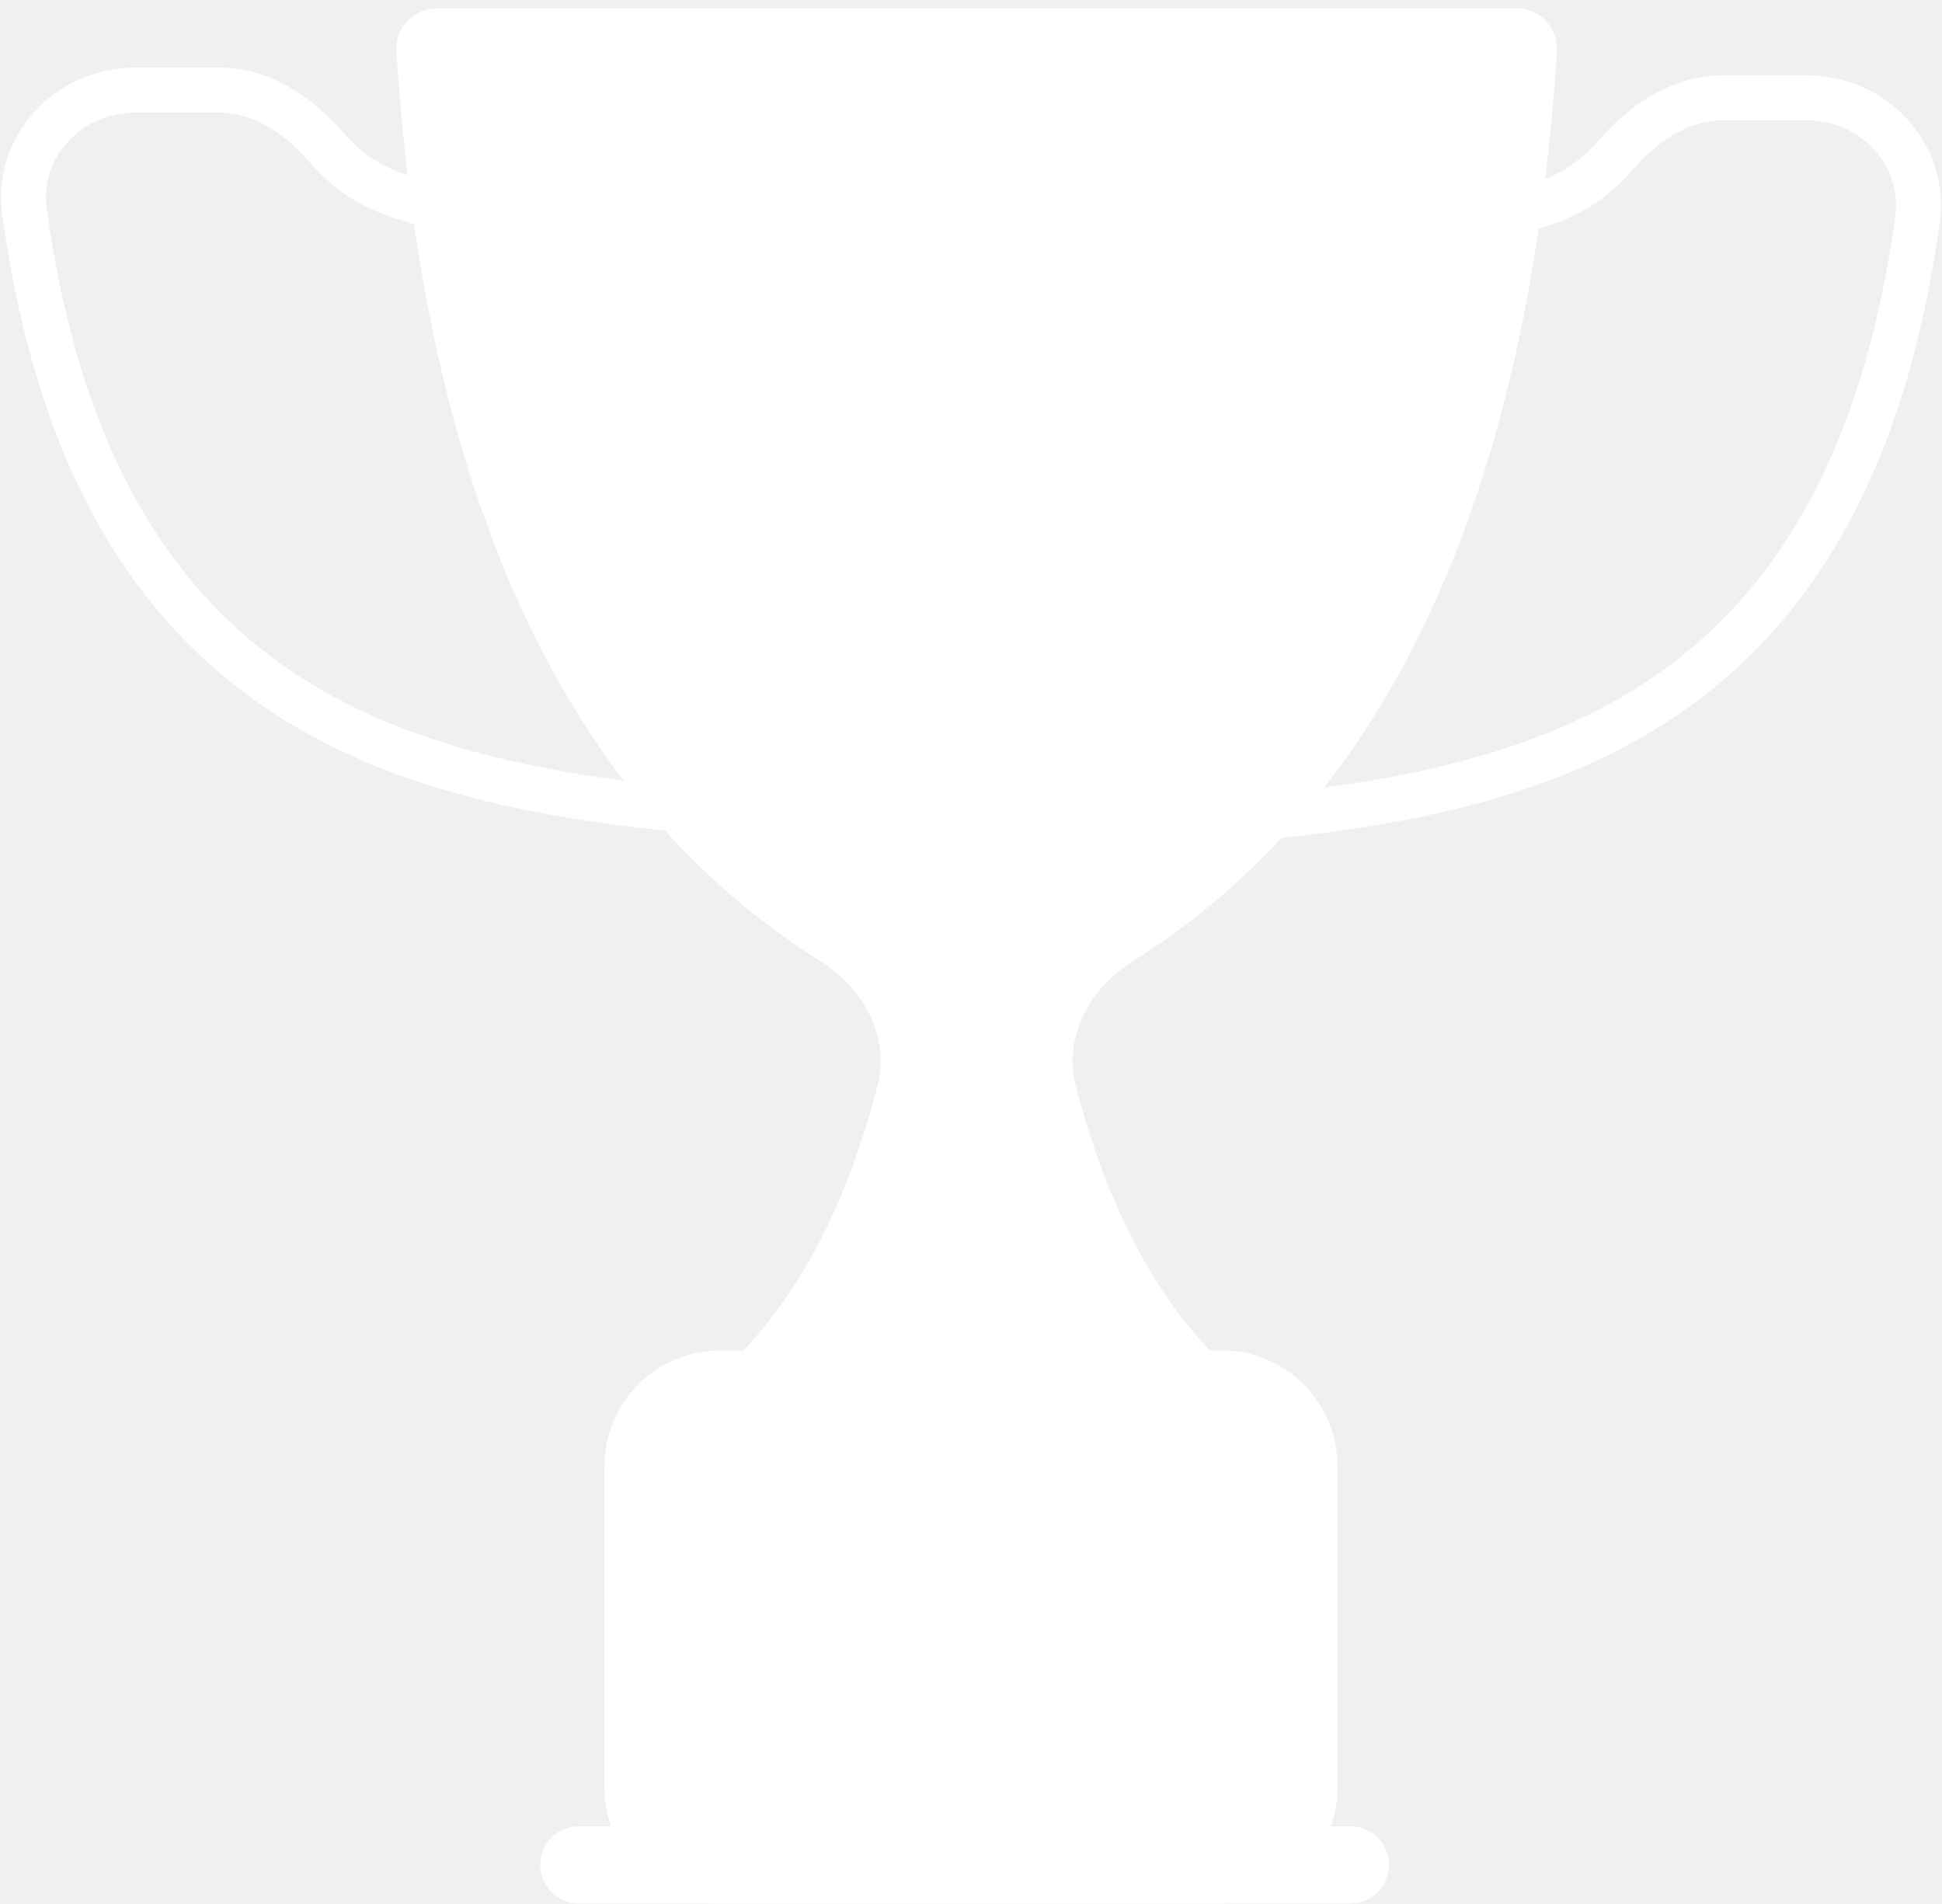
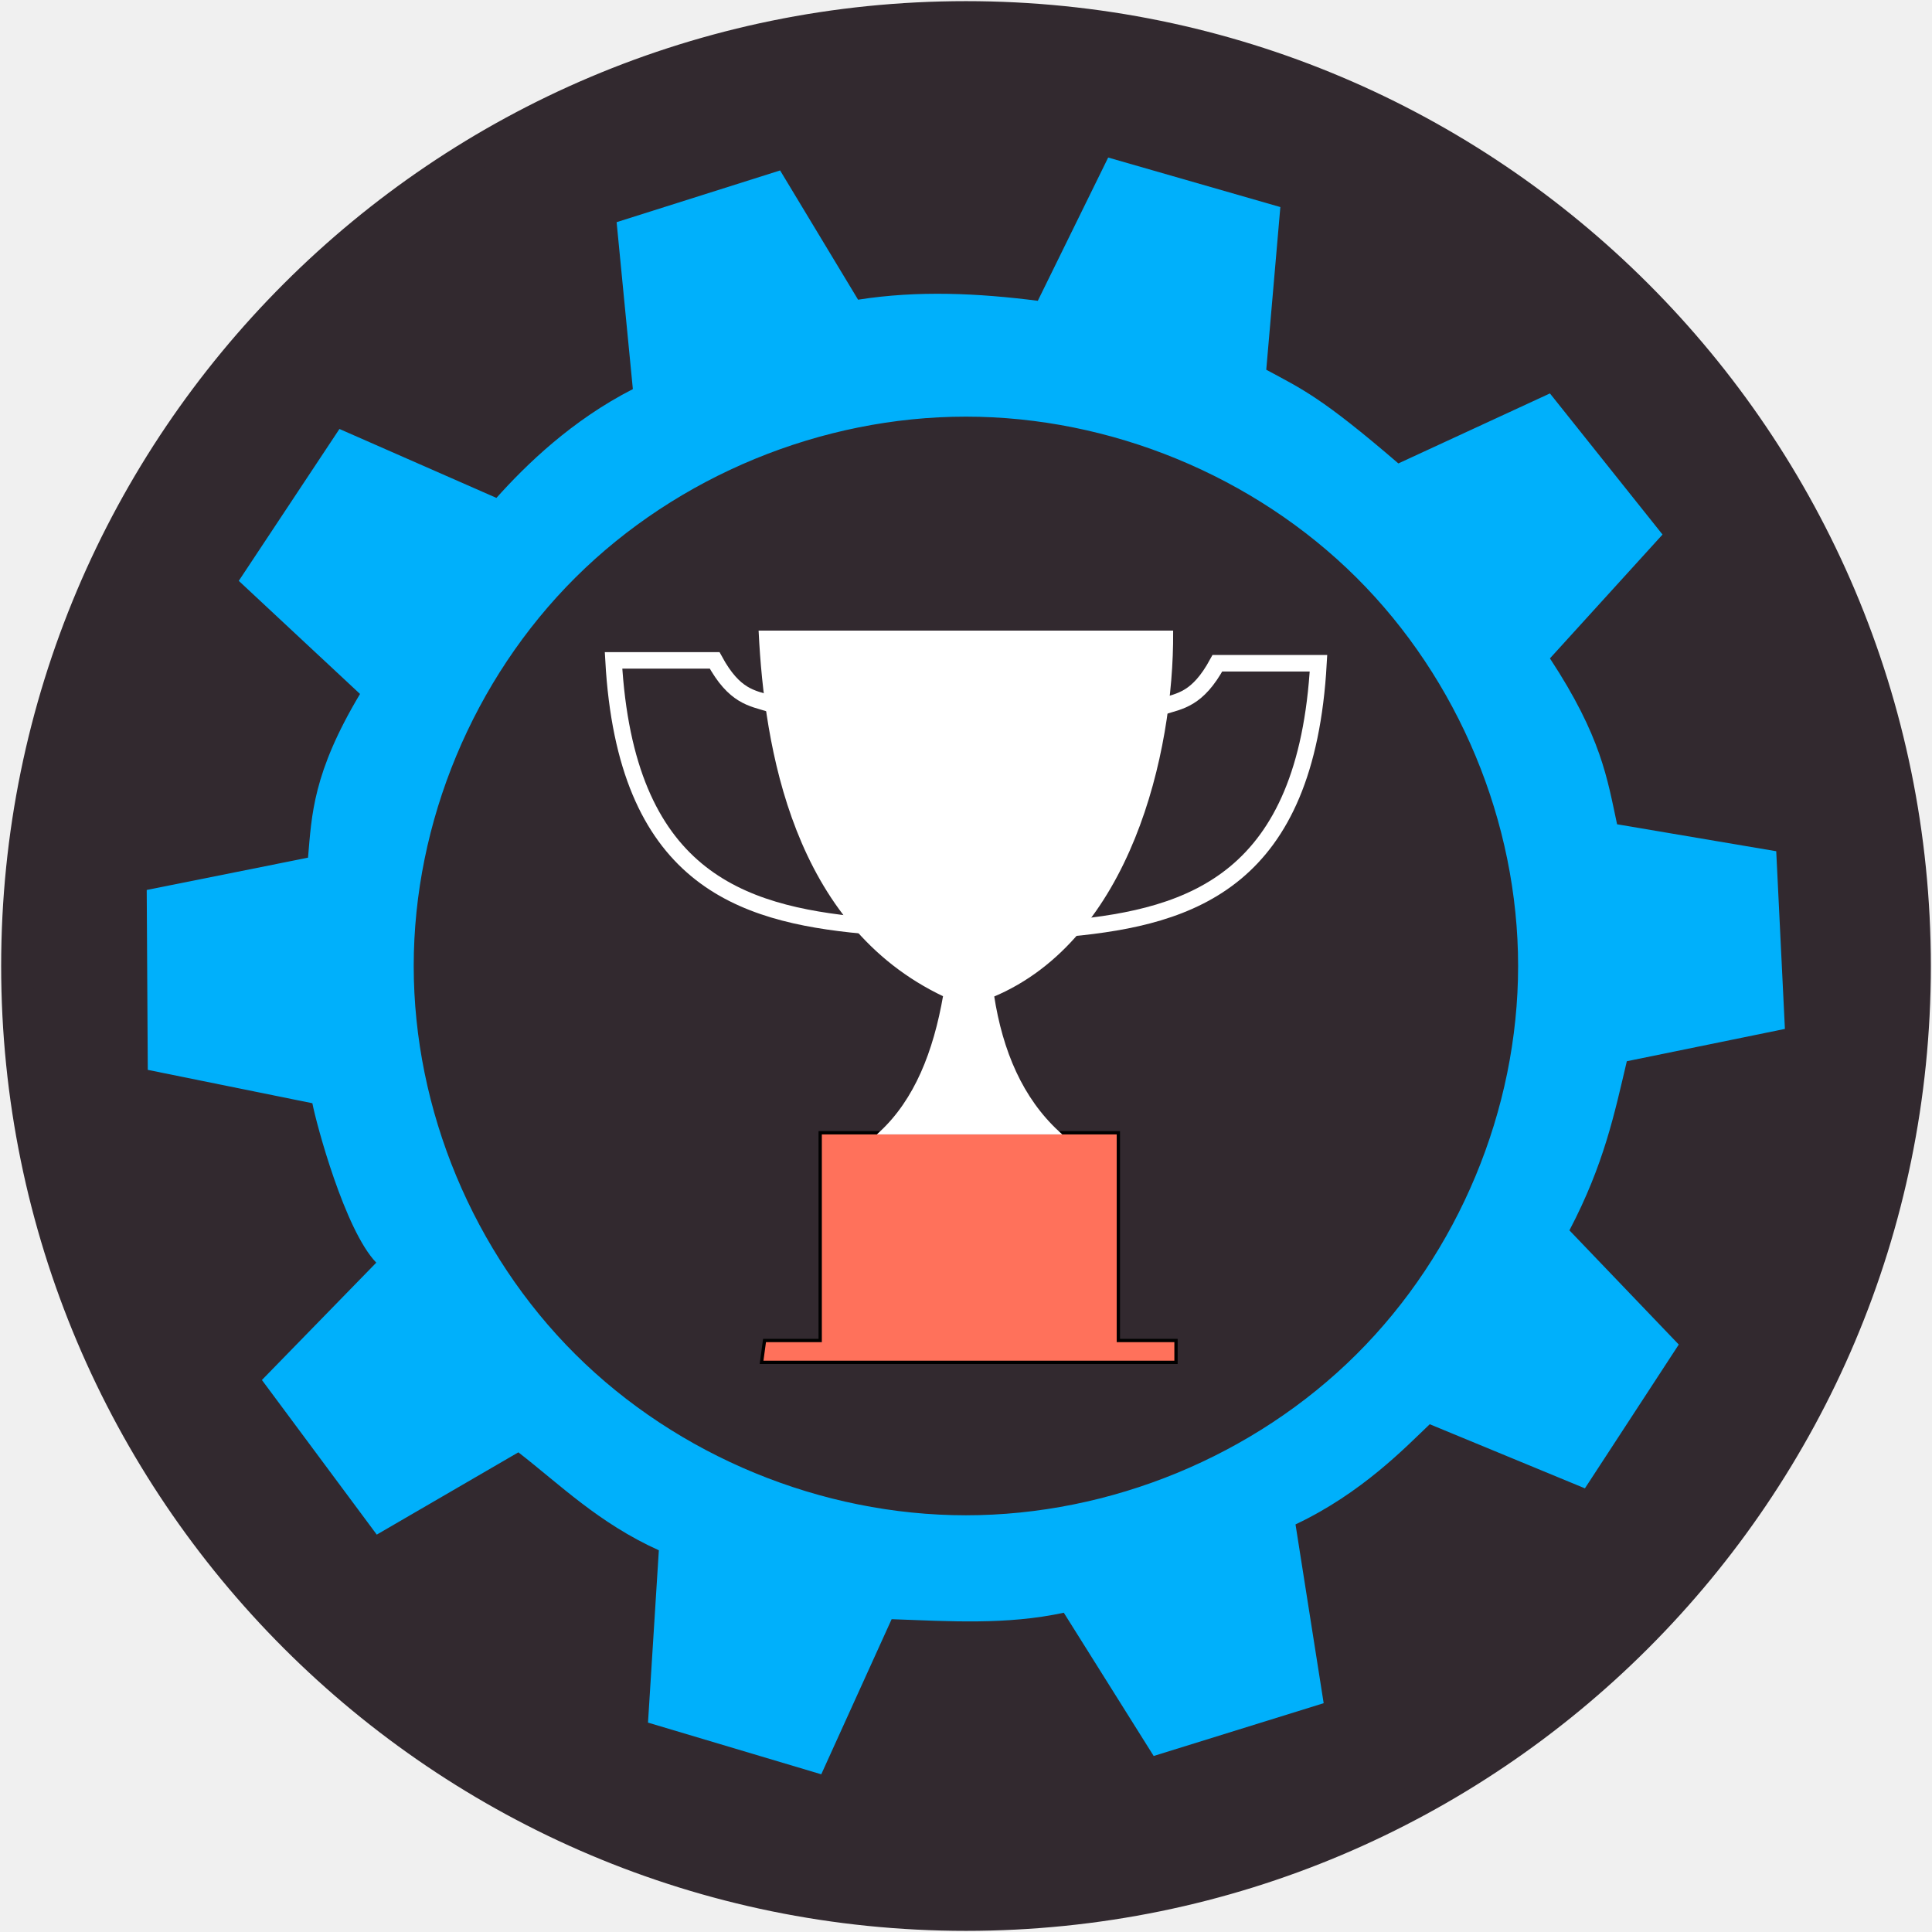
- <svg xmlns="http://www.w3.org/2000/svg" width="151" height="148" viewBox="0 0 151 148" fill="none">
-   <path fill-rule="evenodd" clip-rule="evenodd" d="M63.986 74.445C67.419 76.593 69.586 80.507 68.583 84.429C66.385 93.024 62.901 100.334 57.554 105.78C57.192 106.149 57.448 106.79 57.965 106.79H93.913C94.43 106.79 94.686 106.149 94.324 105.78C88.977 100.334 85.493 93.024 83.295 84.429C82.292 80.507 84.459 76.593 87.892 74.445C113.425 58.467 119.275 26.353 120.71 3.961C120.813 2.347 119.523 1 117.905 1H33.973C32.355 1 31.065 2.347 31.168 3.961C32.603 26.353 38.453 58.467 63.986 74.445Z" fill="white" />
-   <path d="M94.324 105.78L94.573 105.535L94.324 105.78ZM120.71 3.961L121.058 3.983L120.71 3.961ZM68.583 84.429L68.245 84.343L68.583 84.429ZM63.986 74.445L64.171 74.149L63.986 74.445ZM83.295 84.429L82.957 84.516L83.295 84.429ZM87.892 74.445L87.707 74.149L87.892 74.445ZM57.554 105.78L57.803 106.024L57.554 105.78ZM57.803 106.024C63.207 100.52 66.713 93.148 68.921 84.516L68.245 84.343C66.056 92.901 62.595 100.147 57.305 105.535L57.803 106.024ZM57.965 107.139H93.913V106.441H57.965V107.139ZM94.573 105.535C89.283 100.147 85.822 92.901 83.633 84.343L82.957 84.516C85.165 93.148 88.671 100.52 94.075 106.024L94.573 105.535ZM88.077 74.741C113.77 58.663 119.624 26.38 121.058 3.983L120.362 3.938C118.927 26.327 113.08 58.271 87.707 74.149L88.077 74.741ZM117.905 0.651H33.973V1.349H117.905V0.651ZM64.171 74.149C38.798 58.271 32.951 26.327 31.517 3.938L30.82 3.983C32.255 26.38 38.108 58.663 63.801 74.741L64.171 74.149ZM33.973 0.651C32.158 0.651 30.703 2.163 30.82 3.983L31.517 3.938C31.426 2.53 32.552 1.349 33.973 1.349V0.651ZM93.913 107.139C94.756 107.139 95.141 106.114 94.573 105.535L94.075 106.024C94.232 106.184 94.105 106.441 93.913 106.441V107.139ZM121.058 3.983C121.175 2.163 119.72 0.651 117.905 0.651V1.349C119.326 1.349 120.452 2.53 120.362 3.938L121.058 3.983ZM68.921 84.516C69.972 80.407 67.696 76.354 64.171 74.149L63.801 74.741C67.142 76.831 69.201 80.606 68.245 84.343L68.921 84.516ZM83.633 84.343C82.678 80.606 84.736 76.831 88.077 74.741L87.707 74.149C84.183 76.354 81.906 80.407 82.957 84.516L83.633 84.343ZM57.305 105.535C56.737 106.114 57.122 107.139 57.965 107.139V106.441C57.773 106.441 57.646 106.184 57.803 106.024L57.305 105.535Z" fill="white" />
-   <path d="M34.004 16.14C31.166 15.248 28.363 14.874 25.354 11.424C23.188 8.941 20.317 7 17.023 7H10.517C5.349 7 1.193 11.374 1.904 16.493C7.102 53.899 29.514 60.742 53.637 63.022" stroke="white" stroke-width="3.491" />
-   <path d="M116.996 16.744C119.834 15.853 122.638 15.479 125.646 12.029C127.812 9.545 130.683 7.605 133.978 7.605H140.483C145.651 7.605 149.807 11.979 149.096 17.098C143.898 54.504 121.486 61.347 97.363 63.627" stroke="white" stroke-width="3.491" />
-   <rect x="47" y="105" width="57" height="43" rx="9" fill="white" />
-   <rect x="42" y="142" width="66" height="6" rx="3" fill="white" />
+ <svg xmlns="http://www.w3.org/2000/svg" width="155" height="155" viewBox="0 0 155 155" fill="none">
+   <g clip-path="url(#clip0_1373_402)">
+     <path d="M77.5 153.605C119.532 153.605 153.605 119.531 153.605 77.5C153.605 35.468 119.532 1.395 77.5 1.395C35.469 1.395 1.396 35.468 1.396 77.5C1.396 119.531 35.469 153.605 77.5 153.605Z" fill="#32292F" stroke="#32292F" stroke-width="2.606" />
+     <g filter="url(#filter0_f_1373_402)">
+       <g opacity="0.994" filter="url(#filter1_f_1373_402)">
+         <path d="M88.907 12.639L83.261 24.132C78.477 23.523 73.661 23.285 68.842 24.044L62.586 13.674L49.47 17.824L50.773 31.218C45.881 33.714 42.216 37.278 39.827 39.946L27.233 34.415L19.156 46.601L28.884 55.675C25.097 62.018 25.012 65.358 24.712 68.808L11.771 71.4L11.856 85.833L25.061 88.51C25.378 90.171 27.672 98.703 30.188 101.3L21.013 110.714L30.227 123.119L41.588 116.517C44.914 119.096 48.037 122.201 52.858 124.376L51.988 138.201L65.888 142.348L71.534 129.904C76.138 130.067 80.742 130.381 85.346 129.385L92.557 140.878L106.195 136.643L103.936 122.299C109.258 119.79 112.794 116.078 114.705 114.263L127.154 119.406L134.684 107.87L125.911 98.708C128.691 93.411 129.529 89.322 130.516 85.141L143.199 82.548L142.503 68.292L129.735 66.13C128.951 62.499 128.489 59.123 124.348 52.821L133.381 42.885L124.348 31.564L112.188 37.18C106.014 31.869 104.465 31.214 101.589 29.664L102.719 16.612L88.907 12.639ZM77.492 33.426C89.09 33.426 100.617 38.174 108.818 46.332C117.019 54.491 121.795 65.959 121.795 77.497C121.795 89.035 117.019 100.503 108.818 108.661C100.617 116.82 89.09 121.568 77.492 121.568C65.893 121.568 54.369 116.82 46.168 108.661C37.967 100.503 33.191 89.035 33.191 77.497C33.191 65.959 37.967 54.491 46.168 46.332C54.369 38.174 65.893 33.426 77.492 33.426Z" fill="#00B1FC" />
+       </g>
+     </g>
+     <g filter="url(#filter2_f_1373_402)">
+       <path d="M61.337 107.544H65.802V90.879H89.724V107.544H94.349V109.298H61.098L61.337 107.544Z" fill="#FF715B" />
+       <path d="M61.337 107.544H65.802V90.879H89.724V107.544H94.349V109.298H61.098L61.337 107.544Z" stroke="black" stroke-width="0.265" />
+     </g>
+     <path d="M70.686 90.879C73.472 88.281 75.012 84.437 75.805 79.847C63.681 74.137 61.454 59.843 61 50.724H93.987C94.041 60.416 90.571 75.282 79.618 79.865C80.317 84.386 81.938 88.165 84.88 90.879H70.686Z" fill="white" stroke="white" stroke-width="0.265" />
+     <path d="M61.75 56.45C60.325 56.003 58.923 55.899 57.333 52.981H49.223C50.193 70.36 59.319 73.311 69.202 74.246" stroke="white" stroke-width="1.325" />
+     <path d="M93.251 56.68C94.676 56.232 96.078 56.128 97.668 53.211H105.779C104.808 70.589 95.682 73.541 85.799 74.475" stroke="white" stroke-width="1.325" />
+   </g>
+   <defs>
+     <filter id="filter0_f_1373_402" x="11.769" y="12.637" width="131.43" height="129.712" filterUnits="userSpaceOnUse" color-interpolation-filters="sRGB">
+       <feFlood flood-opacity="0" result="BackgroundImageFix" />
+       <feBlend mode="normal" in="SourceGraphic" in2="BackgroundImageFix" result="shape" />
+       <feGaussianBlur stdDeviation="0.001" result="effect1_foregroundBlur_1373_402" />
+     </filter>
+     <filter id="filter1_f_1373_402" x="11.769" y="12.637" width="131.43" height="129.712" filterUnits="userSpaceOnUse" color-interpolation-filters="sRGB">
+       <feFlood flood-opacity="0" result="BackgroundImageFix" />
+       <feBlend mode="normal" in="SourceGraphic" in2="BackgroundImageFix" result="shape" />
+       <feGaussianBlur stdDeviation="0.001" result="effect1_foregroundBlur_1373_402" />
+     </filter>
+     <filter id="filter2_f_1373_402" x="60.946" y="90.745" width="33.537" height="18.686" filterUnits="userSpaceOnUse" color-interpolation-filters="sRGB">
+       <feFlood flood-opacity="0" result="BackgroundImageFix" />
+       <feBlend mode="normal" in="SourceGraphic" in2="BackgroundImageFix" result="shape" />
+       <feGaussianBlur stdDeviation="0" result="effect1_foregroundBlur_1373_402" />
+     </filter>
+     <clipPath id="clip0_1373_402">
+       <rect width="155" height="155" fill="white" />
+     </clipPath>
+   </defs>
</svg>
